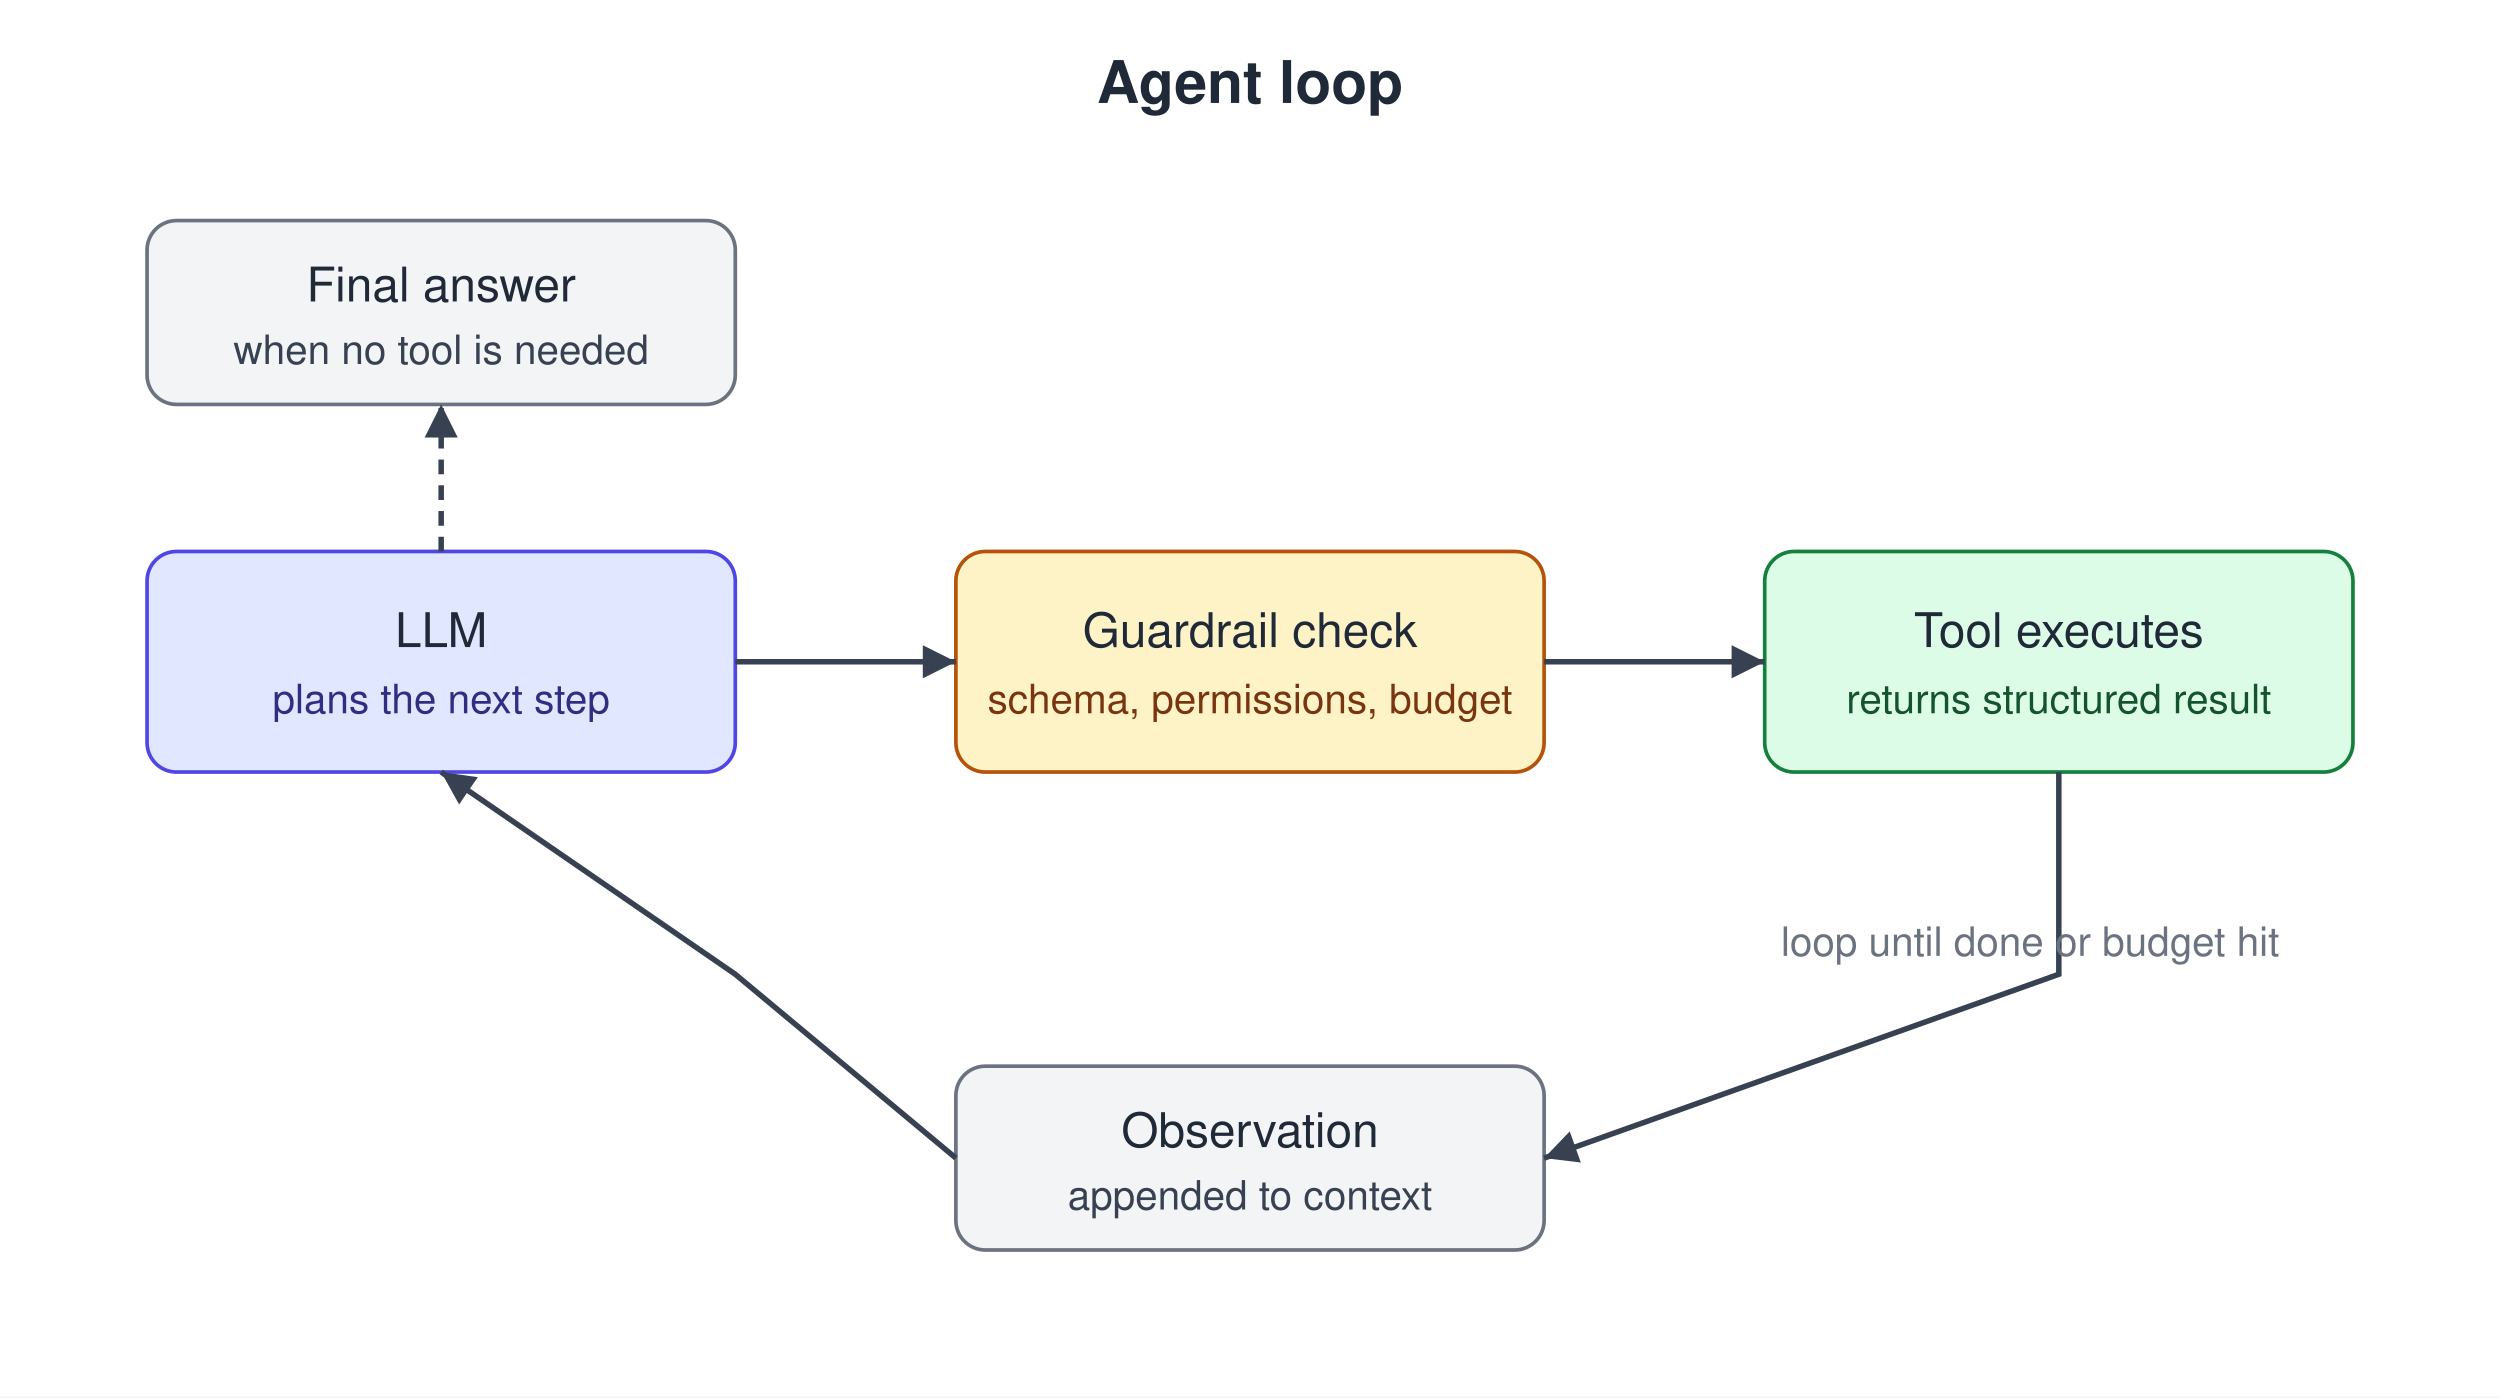
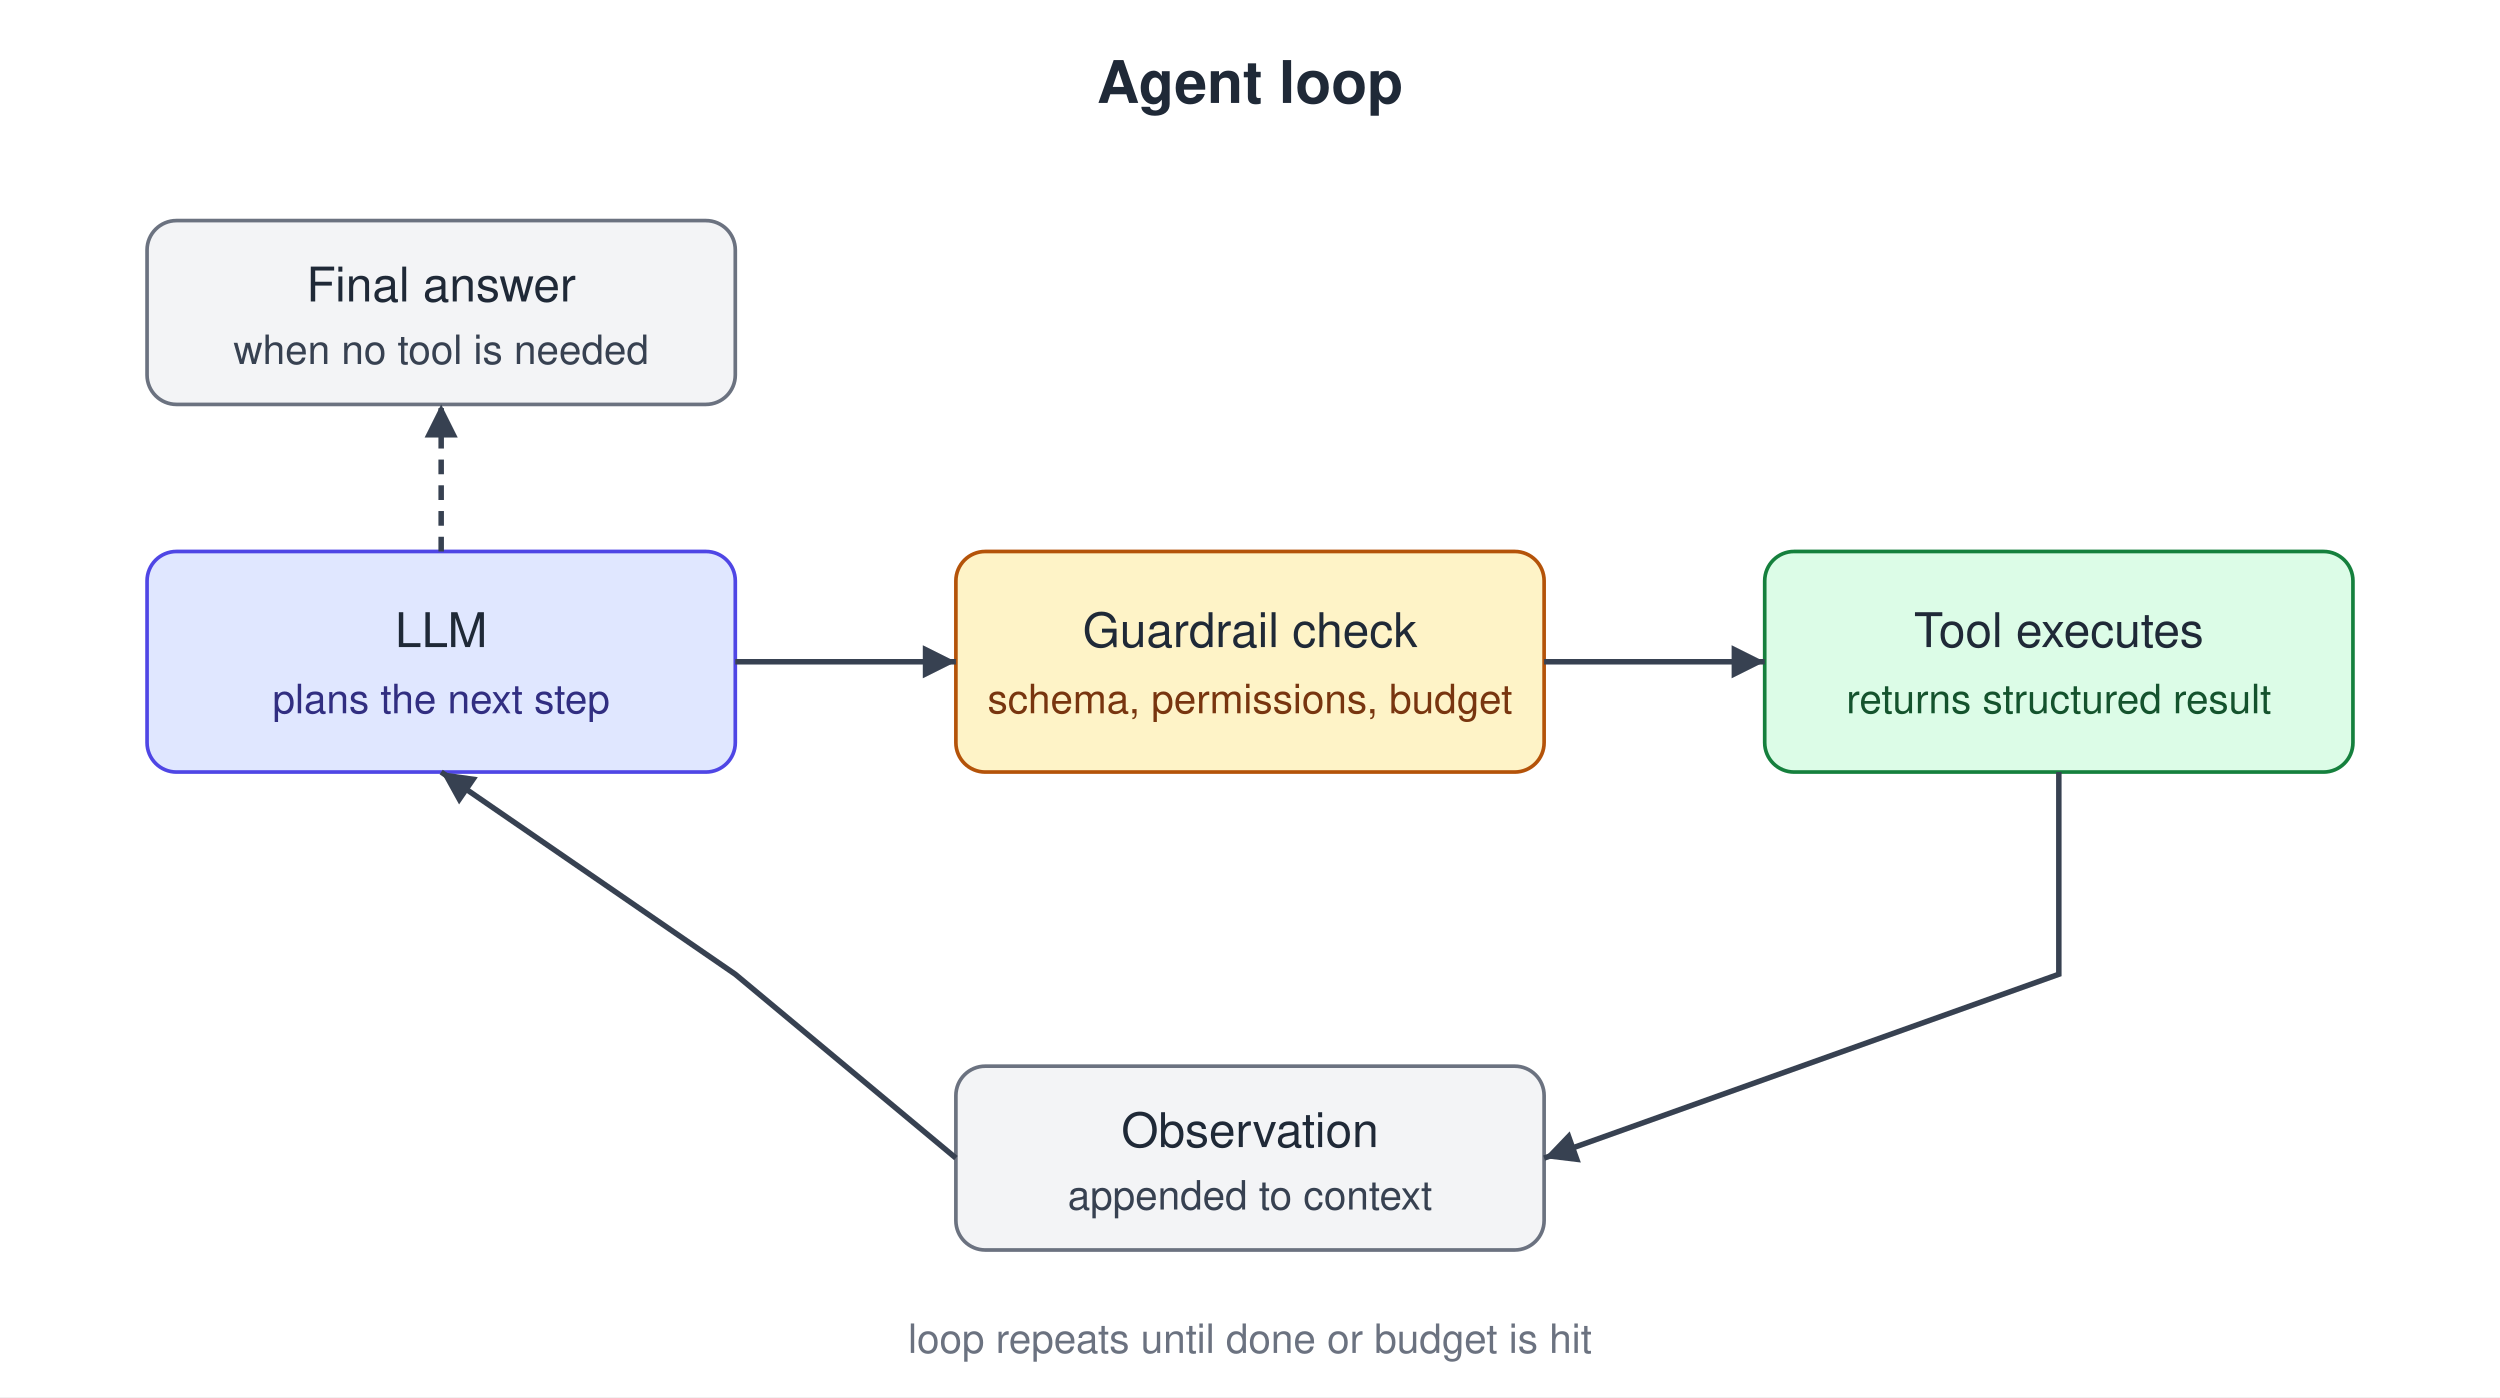
<svg xmlns="http://www.w3.org/2000/svg" viewBox="0 0 680 380" font-family="Helvetica, Arial, sans-serif">
  <rect width="680" height="380" fill="#ffffff" />
  <text x="340" y="28" text-anchor="middle" font-size="16" font-weight="bold" fill="#1f2937">Agent loop</text>
  <g font-size="13" text-anchor="middle" fill="#1f2937">
    <rect x="40" y="150" width="160" height="60" rx="8" fill="#e0e7ff" stroke="#4f46e5" />
    <text x="120" y="176">LLM</text>
    <text x="120" y="194" font-size="11" fill="#312e81">plans the next step</text>
    <rect x="260" y="150" width="160" height="60" rx="8" fill="#fef3c7" stroke="#b45309" />
    <text x="340" y="176">Guardrail check</text>
    <text x="340" y="194" font-size="11" fill="#78350f">schema, permissions, budget</text>
    <rect x="480" y="150" width="160" height="60" rx="8" fill="#dcfce7" stroke="#15803d" />
    <text x="560" y="176">Tool executes</text>
    <text x="560" y="194" font-size="11" fill="#14532d">returns structured result</text>
    <rect x="260" y="290" width="160" height="50" rx="8" fill="#f3f4f6" stroke="#6b7280" />
    <text x="340" y="312">Observation</text>
    <text x="340" y="329" font-size="11" fill="#374151">appended to context</text>
    <rect x="40" y="60" width="160" height="50" rx="8" fill="#f3f4f6" stroke="#6b7280" />
    <text x="120" y="82">Final answer</text>
    <text x="120" y="99" font-size="11" fill="#374151">when no tool is needed</text>
  </g>
  <g stroke="#374151" stroke-width="1.5" fill="none" marker-end="url(#a)">
    <line x1="200" y1="180" x2="260" y2="180" />
    <line x1="420" y1="180" x2="480" y2="180" />
    <path d="M 560 210 L 560 265 L 420 315" />
    <path d="M 260 315 L 200 265 L 120 210" />
    <line x1="120" y1="150" x2="120" y2="110" stroke-dasharray="4 3" />
  </g>
-   <text x="620" y="260" font-size="11" fill="#6b7280" text-anchor="end">loop until done or budget hit</text>
+   <text x="340" y="368" font-size="11" fill="#6b7280" text-anchor="middle">loop repeats until done or budget is hit</text>
  <defs>
    <marker id="a" markerWidth="8" markerHeight="8" refX="6" refY="3" orient="auto">
      <path d="M0,0 L0,6 L6,3 z" fill="#374151" />
    </marker>
  </defs>
</svg>
